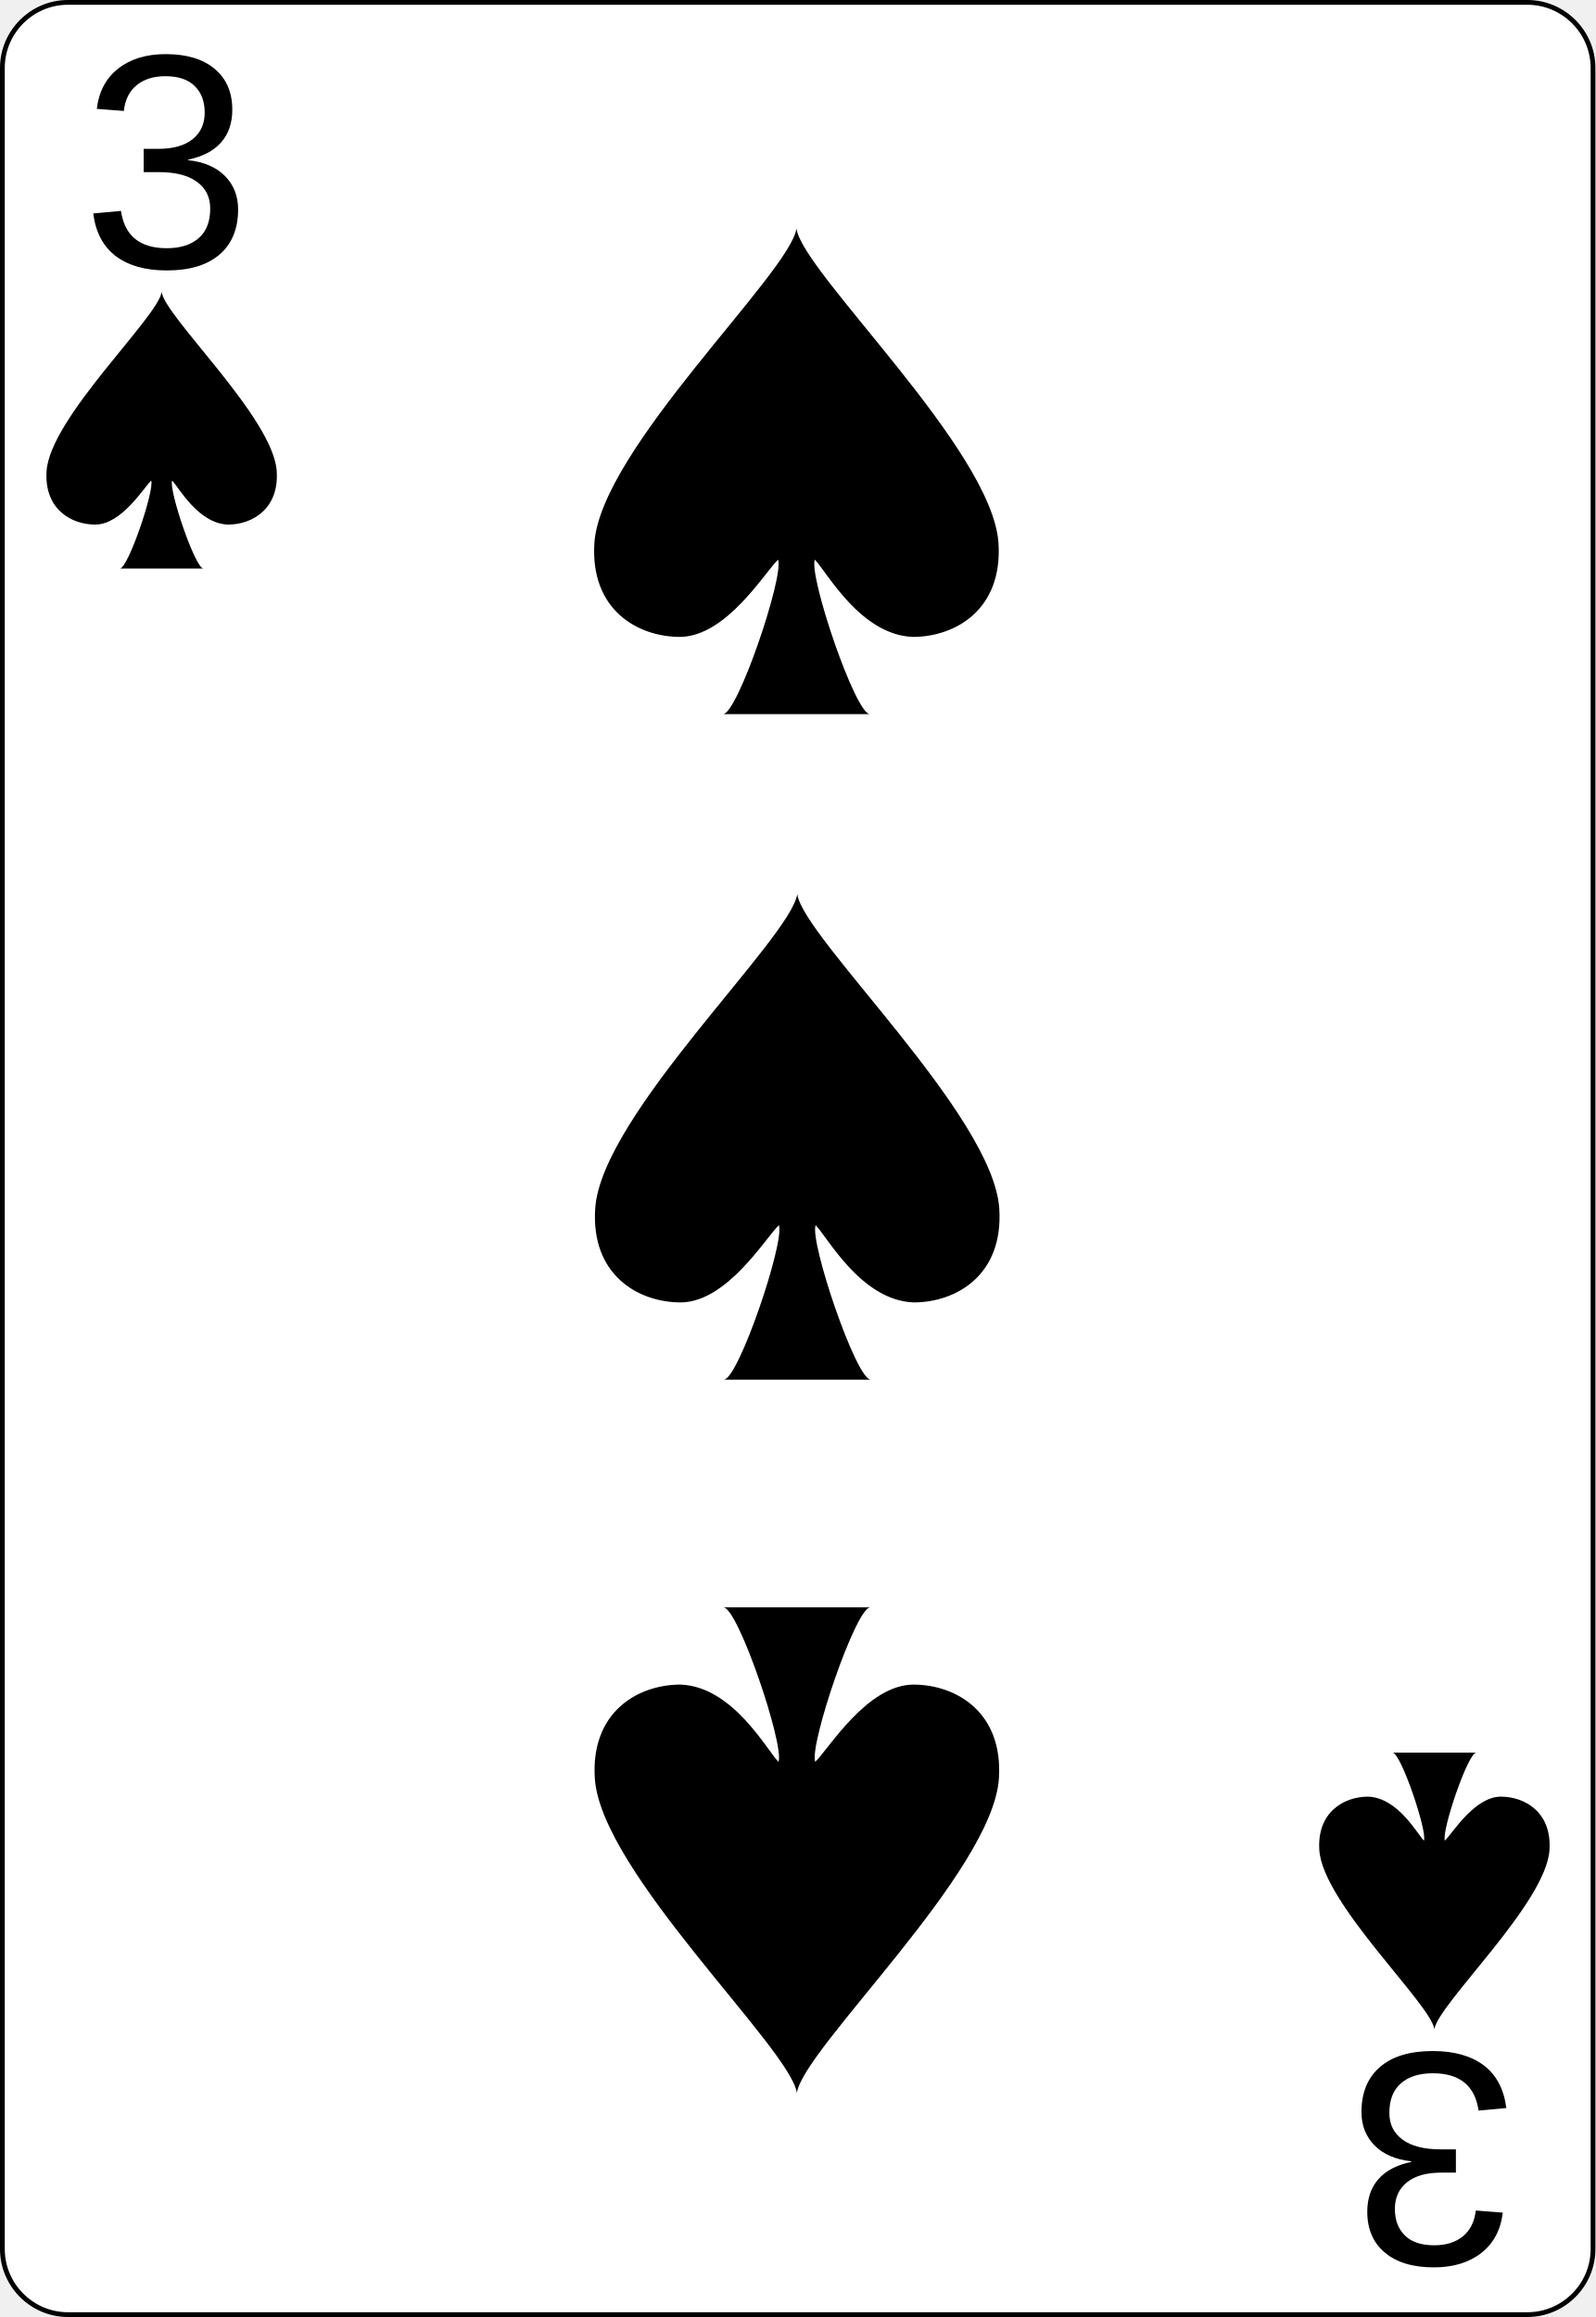
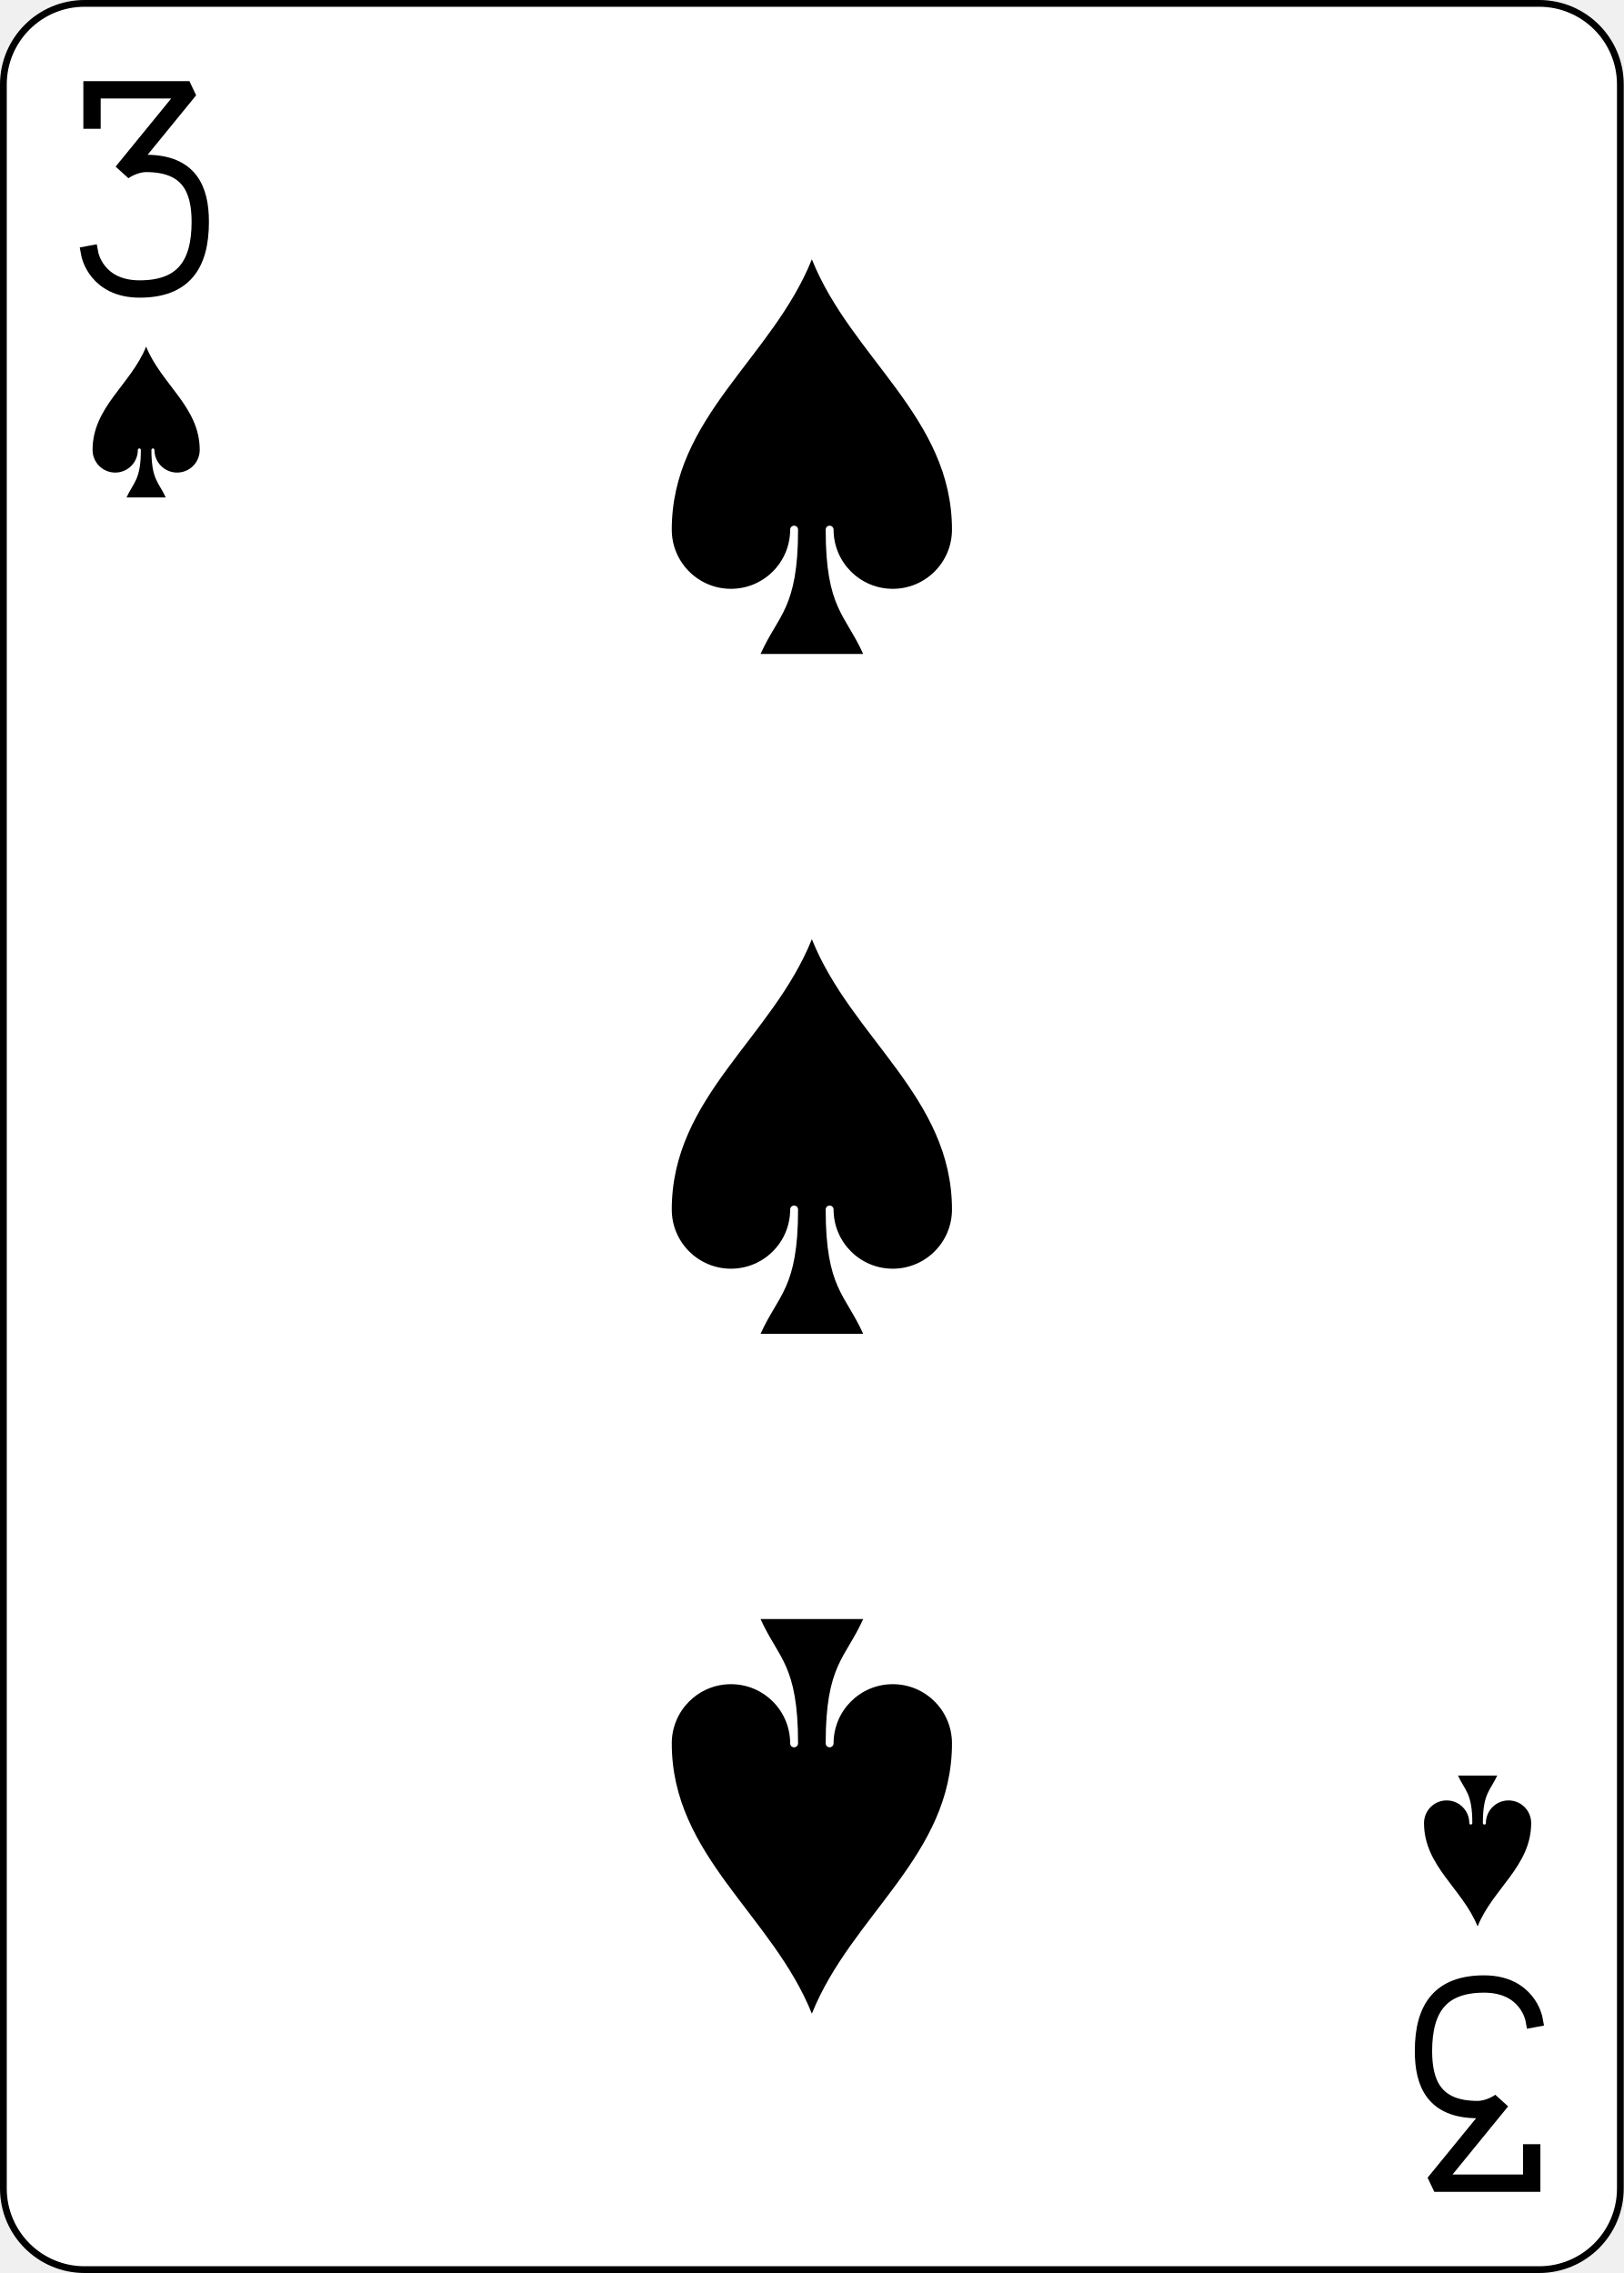
- <svg xmlns="http://www.w3.org/2000/svg" width="167.087pt" height="242.667pt" viewBox="0 0 167.087 242.667" xml:space="preserve" id="svg2" version="1.1">
-   <defs id="defs41" />
-   <g id="Layer_x0020_1" style="fill-rule:nonzero;clip-rule:nonzero;stroke:#000000;stroke-miterlimit:4;">
-     <path style="fill:#FFFFFF;stroke-width:0.5;" d="M166.837,235.548c0,3.777-3.087,6.869-6.871,6.869H7.111c-3.775,0-6.861-3.092-6.861-6.869V7.12C0.25,3.343,3.336,0.25,7.111,0.25h152.855    c3.784,0,6.871,3.093,6.871,6.87v228.428z" id="path5" />
-     <g style="stroke:none;" id="g7">
-       <g id="g9">
- 				
- 			</g>
-     </g>
-     <g id="g15">
- 			
- 		</g>
-     <g id="g19">
- 			
- 		</g>
-     <g style="stroke:none;" id="g23">
-       <g id="g25">
- 				
- 			</g>
-     </g>
-     <g style="stroke:none;" id="g31">
-       <g id="g33">
- 				
- 			</g>
-     </g>
-   </g>
-   <text xml:space="preserve" style="font-size:32px;font-style:normal;font-weight:normal;line-height:125%;letter-spacing:0px;word-spacing:0px;fill:#000000;fill-opacity:1;stroke:none;font-family:Bitstream Vera Sans" x="8.547" y="28.013" id="text3788">
-     <tspan id="tspan3790" x="8.547" y="28.013" style="font-style:normal;font-variant:normal;font-weight:normal;font-stretch:normal;font-family:Arial;-inkscape-font-specification:Arial">3</tspan>
-   </text>
-   <g transform="matrix(1.508595,0,0,1.379325,16.9291,45.0659)" id="layer1-7">
-     <path id="sl" d="M 7.989,3.103 C 7.747,-0.954 0.242,-8.59 0,-10.5 c -0.242,1.909 -7.747,9.545 -7.989,13.603 -0.169,2.868 1.695,4.057 3.39,4.057 1.835,-0.022 3.351,-2.801 3.873,-3.341 0.242,0.716 -1.603,6.682 -2.179,6.682 l 5.811,0 C 2.33,10.501 0.485,4.535 0.727,3.819 1.184,4.315 2.524,7.077 4.601,7.16 6.295,7.159 8.158,5.971 7.989,3.103 z" style="fill:#000000" />
-   </g>
-   <g transform="matrix(2.648679,0,0,2.421718,83.41089,49.36599)" id="layer1-7-88">
-     <path id="sl-4" d="M 7.989,3.103 C 7.747,-0.954 0.242,-8.59 0,-10.5 c -0.242,1.909 -7.747,9.545 -7.989,13.603 -0.169,2.868 1.695,4.057 3.39,4.057 1.835,-0.022 3.351,-2.801 3.873,-3.341 0.242,0.716 -1.603,6.682 -2.179,6.682 l 5.811,0 C 2.33,10.501 0.485,4.535 0.727,3.819 1.184,4.315 2.524,7.077 4.601,7.16 6.295,7.159 8.158,5.971 7.989,3.103 z" style="fill:#000000" />
-   </g>
-   <text xml:space="preserve" style="font-size:32px;font-style:normal;font-weight:normal;line-height:125%;letter-spacing:0px;word-spacing:0px;fill:#000000;fill-opacity:1;stroke:none;font-family:Bitstream Vera Sans" x="-158.978" y="-215.124" id="text3788-7" transform="scale(-1,-1)">
-     <tspan id="tspan3790-6" x="-158.978" y="-215.124" style="font-style:normal;font-variant:normal;font-weight:normal;font-stretch:normal;font-family:Arial;-inkscape-font-specification:Arial">3</tspan>
-   </text>
-   <g transform="matrix(-1.508595,0,0,-1.379325,150.2251,198.0441)" id="layer1-7-3">
-     <path id="sl-1" d="M 7.989,3.103 C 7.747,-0.954 0.242,-8.59 0,-10.5 c -0.242,1.909 -7.747,9.545 -7.989,13.603 -0.169,2.868 1.695,4.057 3.39,4.057 1.835,-0.022 3.351,-2.801 3.873,-3.341 0.242,0.716 -1.603,6.682 -2.179,6.682 l 5.811,0 C 2.33,10.501 0.485,4.535 0.727,3.819 1.184,4.315 2.524,7.077 4.601,7.16 6.295,7.159 8.158,5.971 7.989,3.103 z" style="fill:#000000" />
-   </g>
-   <g transform="matrix(-2.648679,0,0,-2.421718,83.45613,193.7713)" id="layer1-7-88-7">
-     <path id="sl-4-5" d="M 7.989,3.103 C 7.747,-0.954 0.242,-8.59 0,-10.5 c -0.242,1.909 -7.747,9.545 -7.989,13.603 -0.169,2.868 1.695,4.057 3.39,4.057 1.835,-0.022 3.351,-2.801 3.873,-3.341 0.242,0.716 -1.603,6.682 -2.179,6.682 l 5.811,0 C 2.33,10.501 0.485,4.535 0.727,3.819 1.184,4.315 2.524,7.077 4.601,7.16 6.295,7.159 8.158,5.971 7.989,3.103 z" style="fill:#000000" />
-   </g>
-   <g transform="matrix(2.648679,0,0,2.421718,83.4947,119.0673)" id="layer1-7-88-6">
-     <path id="sl-4-8" d="M 7.989,3.103 C 7.747,-0.954 0.242,-8.59 0,-10.5 c -0.242,1.909 -7.747,9.545 -7.989,13.603 -0.169,2.868 1.695,4.057 3.39,4.057 1.835,-0.022 3.351,-2.801 3.873,-3.341 0.242,0.716 -1.603,6.682 -2.179,6.682 l 5.811,0 C 2.33,10.501 0.485,4.535 0.727,3.819 1.184,4.315 2.524,7.077 4.601,7.16 6.295,7.159 8.158,5.971 7.989,3.103 z" style="fill:#000000" />
+ <svg xmlns="http://www.w3.org/2000/svg" xmlns:xlink="http://www.w3.org/1999/xlink" class="card" face="3S" height="3.5in" preserveAspectRatio="none" viewBox="-120 -168 240 336" width="2.5in">
+   <defs>
+     <symbol id="SS3" viewBox="-600 -600 1200 1200" preserveAspectRatio="xMinYMid">
+       <path d="M0 -500C100 -250 355 -100 355 185A150 150 0 0 1 55 185A10 10 0 0 0 35 185C35 385 85 400 130 500L-130 500C-85 400 -35 385 -35 185A10 10 0 0 0 -55 185A150 150 0 0 1 -355 185C-355 -100 -100 -250 0 -500Z" fill="black" />
+     </symbol>
+     <symbol id="VS3" viewBox="-500 -500 1000 1000" preserveAspectRatio="xMinYMid">
+       <path d="M-250 -320L-250 -460L200 -460L-110 -80C-100 -90 -50 -120 0 -120C200 -120 250 0 250 150C250 350 170 460 -30 460C-230 460 -260 300 -260 300" stroke="black" stroke-width="80" stroke-linecap="square" stroke-miterlimit="1.5" fill="none" />
+     </symbol>
+   </defs>
+   <rect width="239" height="335" x="-119.5" y="-167.5" rx="12" ry="12" fill="white" stroke="black" />
+   <use xlink:href="#VS3" height="32" width="32" x="-114.4" y="-156" />
+   <use xlink:href="#SS3" height="26.769" width="26.769" x="-111.784" y="-119" />
+   <use xlink:href="#SS3" height="70" width="70" x="-35" y="-135.501" />
+   <use xlink:href="#SS3" height="70" width="70" x="-35" y="-35" />
+   <g transform="rotate(180)">
+     <use xlink:href="#VS3" height="32" width="32" x="-114.4" y="-156" />
+     <use xlink:href="#SS3" height="26.769" width="26.769" x="-111.784" y="-119" />
+     <use xlink:href="#SS3" height="70" width="70" x="-35" y="-135.501" />
  </g>
</svg>
